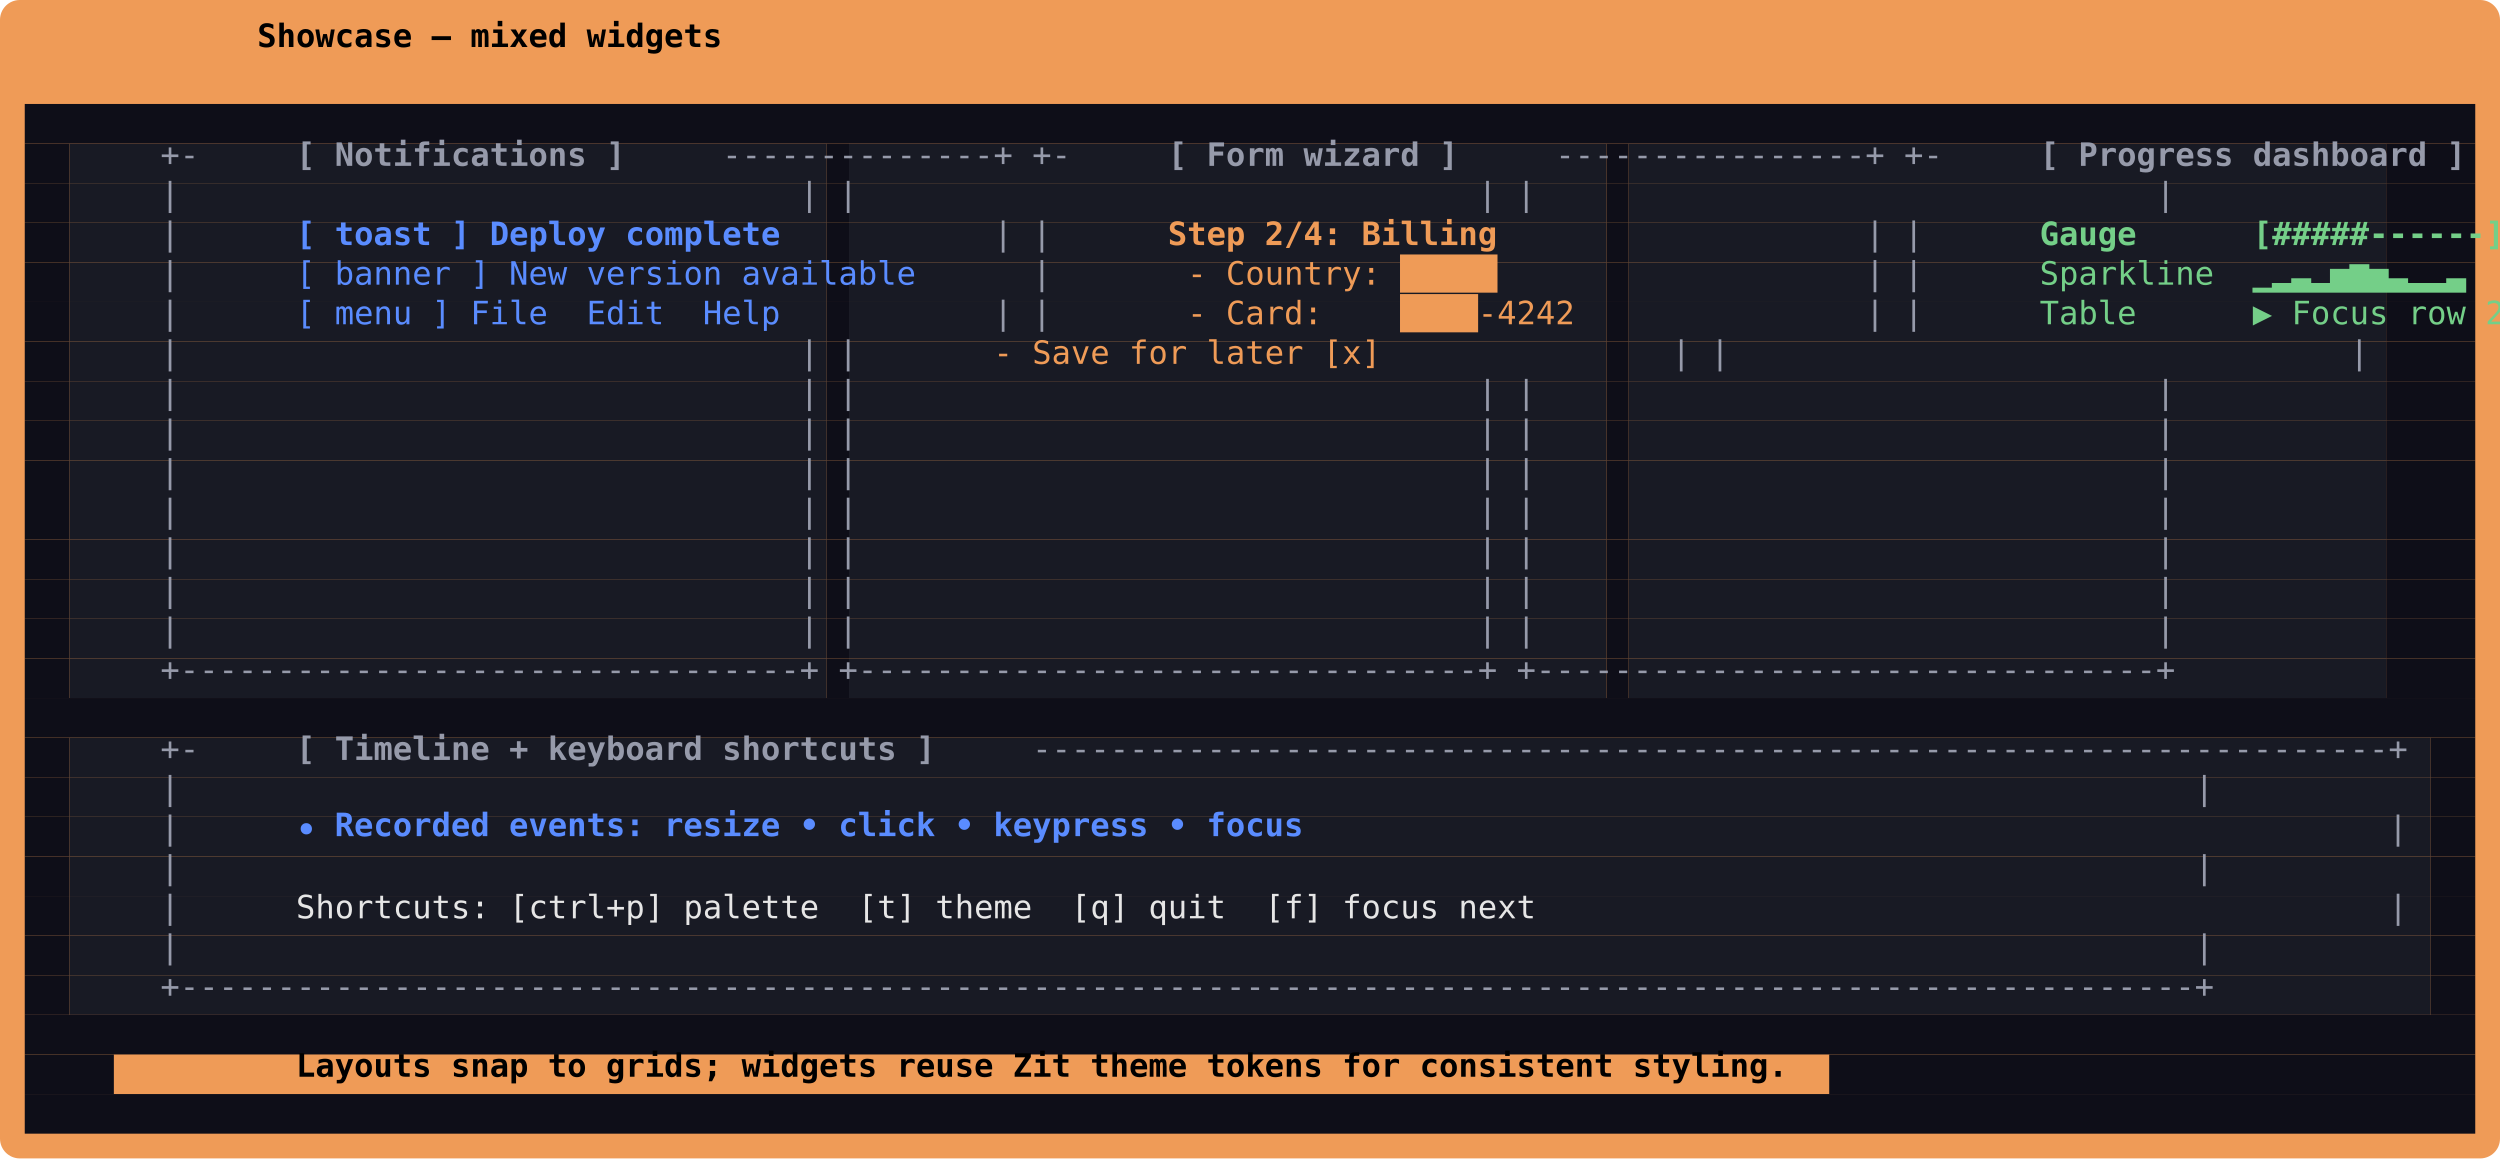
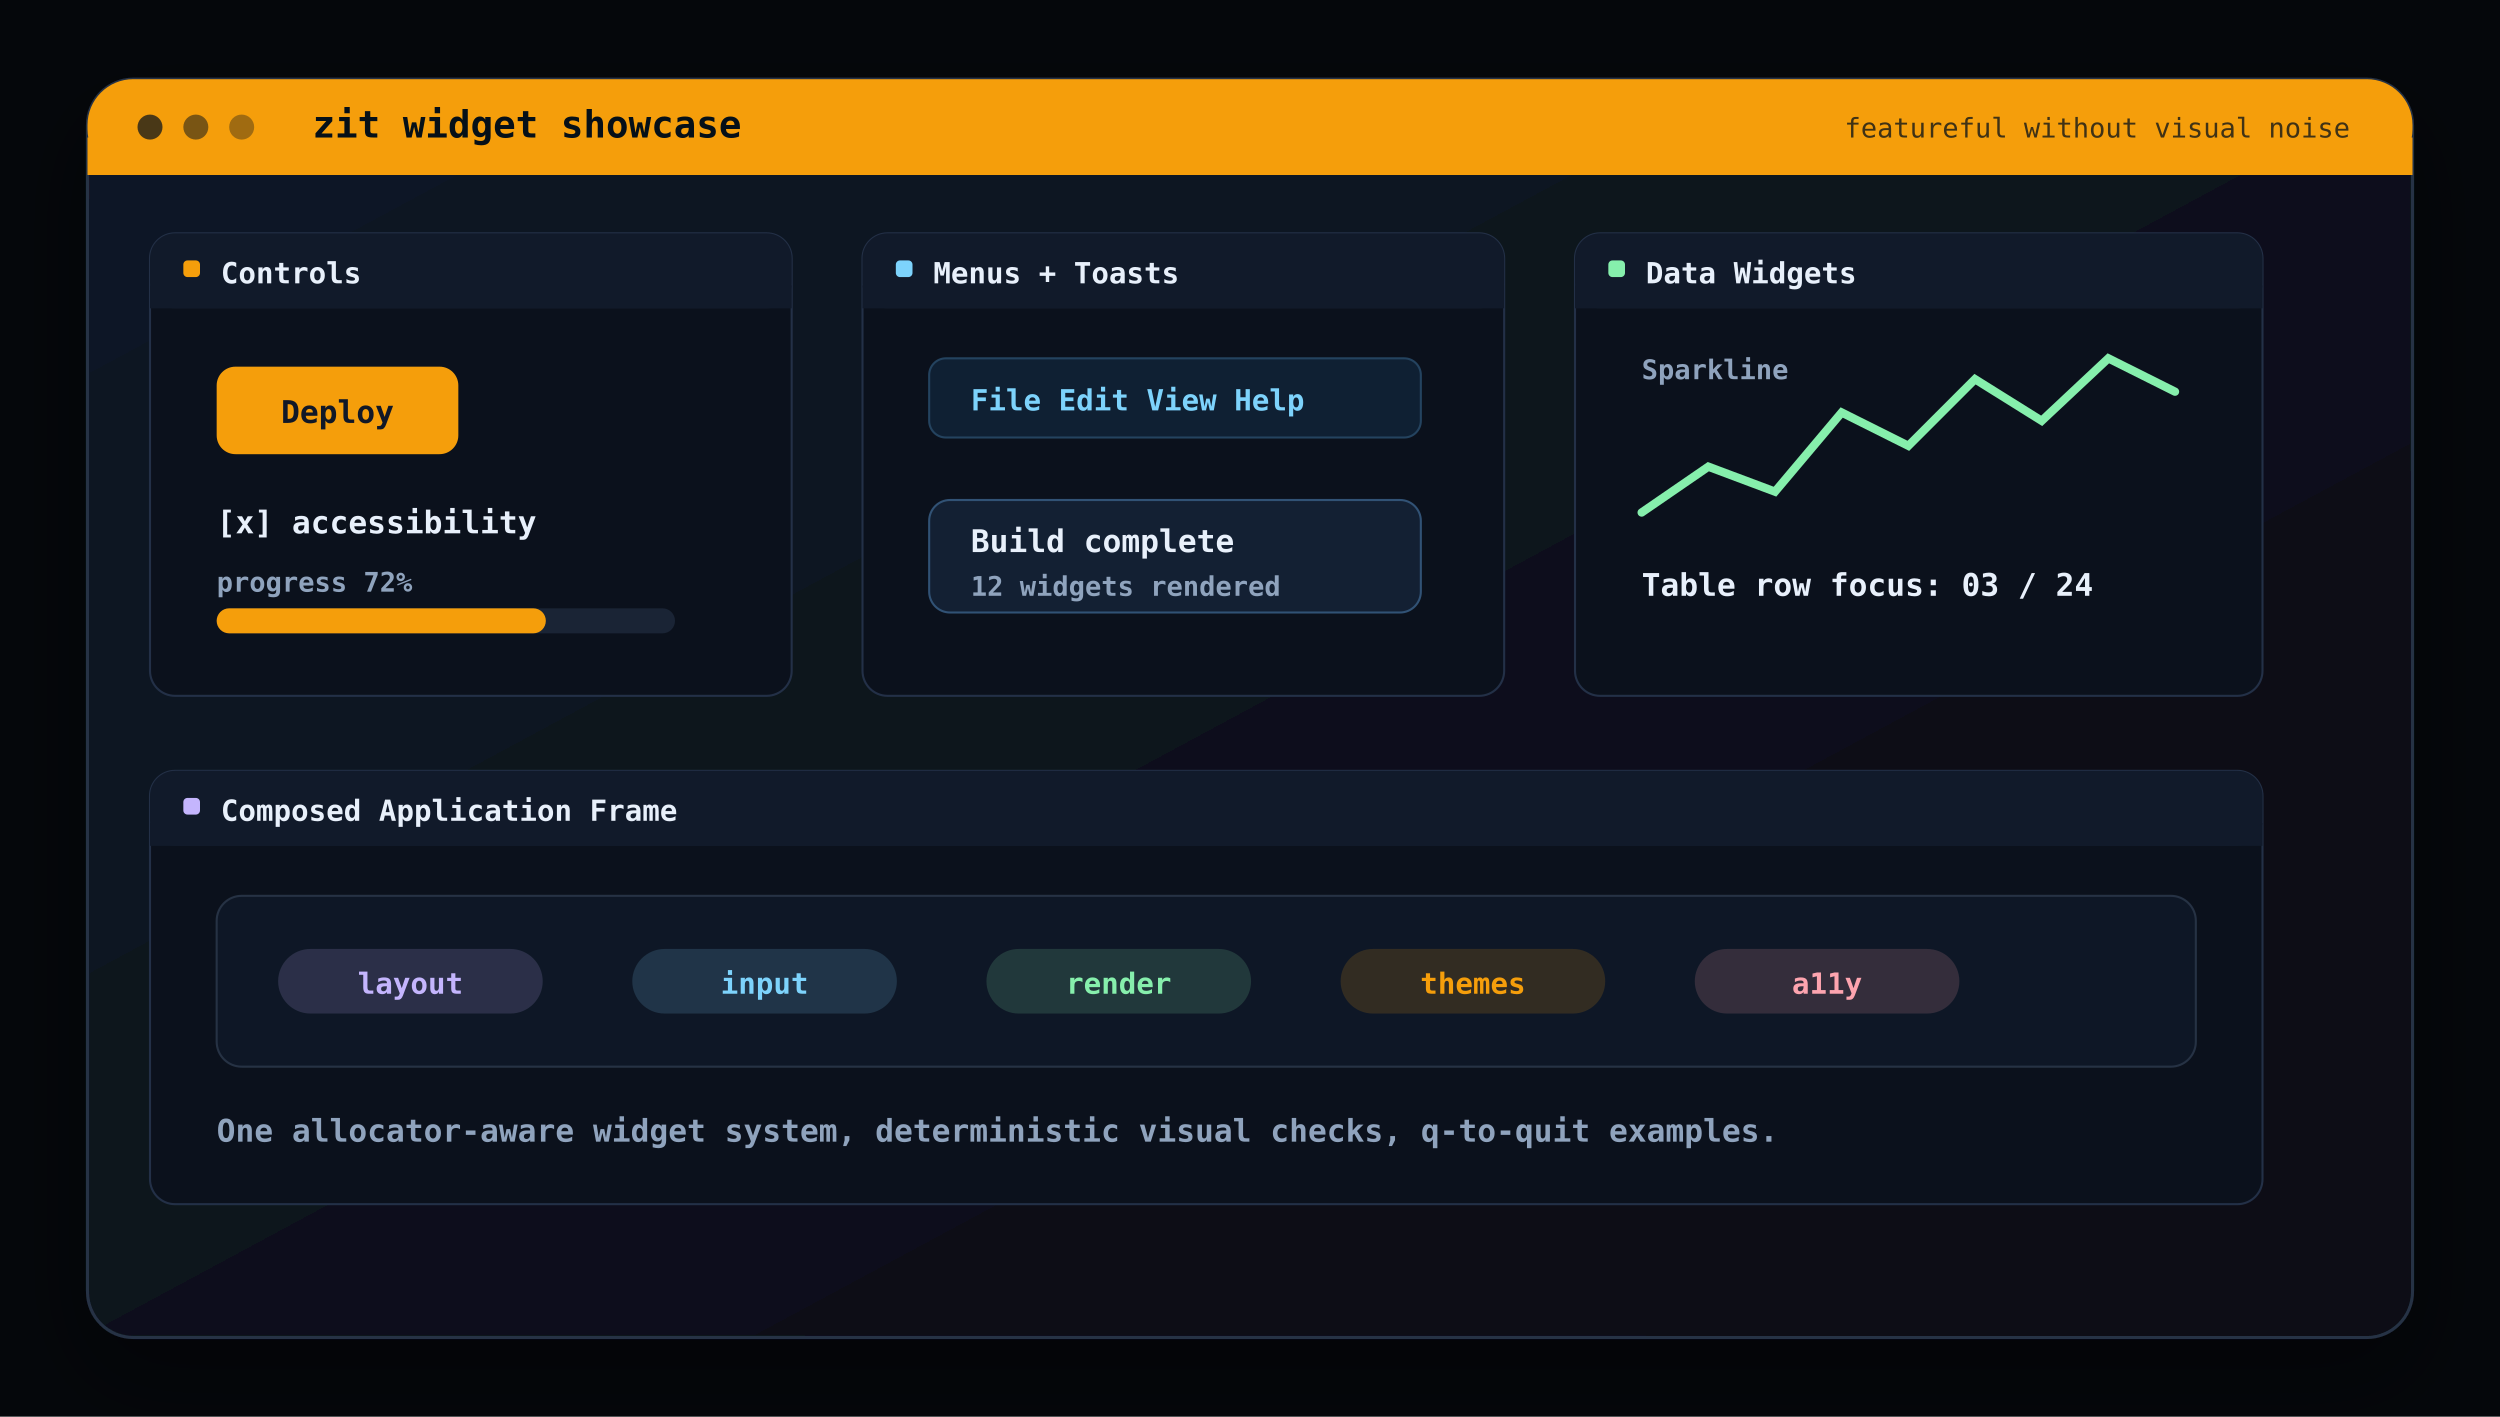
- <svg xmlns="http://www.w3.org/2000/svg" width="1010" height="468" viewBox="0 0 1010 468">
-   <rect x="0" y="0" width="1010" height="468" fill="#ef9b57" rx="8" ry="8" />
-   <rect x="10" y="42" width="990" height="16" fill="#0e0e18" />
-   <rect x="10" y="58" width="18" height="16" fill="#0e0e18" />
-   <rect x="28" y="58" width="306" height="16" fill="#181a24" />
-   <rect x="334" y="58" width="9" height="16" fill="#0e0e18" />
-   <rect x="343" y="58" width="306" height="16" fill="#181a24" />
-   <rect x="649" y="58" width="9" height="16" fill="#0e0e18" />
-   <rect x="658" y="58" width="306" height="16" fill="#181a24" />
-   <rect x="964" y="58" width="36" height="16" fill="#0e0e18" />
-   <rect x="10" y="74" width="18" height="16" fill="#0e0e18" />
-   <rect x="28" y="74" width="306" height="16" fill="#181a24" />
-   <rect x="334" y="74" width="9" height="16" fill="#0e0e18" />
-   <rect x="343" y="74" width="306" height="16" fill="#181a24" />
-   <rect x="649" y="74" width="9" height="16" fill="#0e0e18" />
-   <rect x="658" y="74" width="306" height="16" fill="#181a24" />
-   <rect x="964" y="74" width="36" height="16" fill="#0e0e18" />
-   <rect x="10" y="90" width="18" height="16" fill="#0e0e18" />
-   <rect x="28" y="90" width="306" height="16" fill="#181a24" />
-   <rect x="334" y="90" width="9" height="16" fill="#0e0e18" />
-   <rect x="343" y="90" width="306" height="16" fill="#181a24" />
-   <rect x="649" y="90" width="9" height="16" fill="#0e0e18" />
-   <rect x="658" y="90" width="306" height="16" fill="#181a24" />
-   <rect x="964" y="90" width="36" height="16" fill="#0e0e18" />
-   <rect x="10" y="106" width="18" height="16" fill="#0e0e18" />
-   <rect x="28" y="106" width="306" height="16" fill="#181a24" />
-   <rect x="334" y="106" width="9" height="16" fill="#0e0e18" />
-   <rect x="343" y="106" width="306" height="16" fill="#181a24" />
-   <rect x="649" y="106" width="9" height="16" fill="#0e0e18" />
-   <rect x="658" y="106" width="306" height="16" fill="#181a24" />
-   <rect x="964" y="106" width="36" height="16" fill="#0e0e18" />
-   <rect x="10" y="122" width="18" height="16" fill="#0e0e18" />
-   <rect x="28" y="122" width="306" height="16" fill="#181a24" />
-   <rect x="334" y="122" width="9" height="16" fill="#0e0e18" />
-   <rect x="343" y="122" width="306" height="16" fill="#181a24" />
-   <rect x="649" y="122" width="9" height="16" fill="#0e0e18" />
-   <rect x="658" y="122" width="306" height="16" fill="#181a24" />
-   <rect x="964" y="122" width="36" height="16" fill="#0e0e18" />
-   <rect x="10" y="138" width="18" height="16" fill="#0e0e18" />
-   <rect x="28" y="138" width="306" height="16" fill="#181a24" />
-   <rect x="334" y="138" width="9" height="16" fill="#0e0e18" />
-   <rect x="343" y="138" width="306" height="16" fill="#181a24" />
-   <rect x="649" y="138" width="9" height="16" fill="#0e0e18" />
-   <rect x="658" y="138" width="306" height="16" fill="#181a24" />
-   <rect x="964" y="138" width="36" height="16" fill="#0e0e18" />
-   <rect x="10" y="154" width="18" height="16" fill="#0e0e18" />
-   <rect x="28" y="154" width="306" height="16" fill="#181a24" />
-   <rect x="334" y="154" width="9" height="16" fill="#0e0e18" />
-   <rect x="343" y="154" width="306" height="16" fill="#181a24" />
-   <rect x="649" y="154" width="9" height="16" fill="#0e0e18" />
-   <rect x="658" y="154" width="306" height="16" fill="#181a24" />
-   <rect x="964" y="154" width="36" height="16" fill="#0e0e18" />
-   <rect x="10" y="170" width="18" height="16" fill="#0e0e18" />
-   <rect x="28" y="170" width="306" height="16" fill="#181a24" />
-   <rect x="334" y="170" width="9" height="16" fill="#0e0e18" />
-   <rect x="343" y="170" width="306" height="16" fill="#181a24" />
-   <rect x="649" y="170" width="9" height="16" fill="#0e0e18" />
-   <rect x="658" y="170" width="306" height="16" fill="#181a24" />
-   <rect x="964" y="170" width="36" height="16" fill="#0e0e18" />
-   <rect x="10" y="186" width="18" height="16" fill="#0e0e18" />
-   <rect x="28" y="186" width="306" height="16" fill="#181a24" />
-   <rect x="334" y="186" width="9" height="16" fill="#0e0e18" />
-   <rect x="343" y="186" width="306" height="16" fill="#181a24" />
-   <rect x="649" y="186" width="9" height="16" fill="#0e0e18" />
-   <rect x="658" y="186" width="306" height="16" fill="#181a24" />
-   <rect x="964" y="186" width="36" height="16" fill="#0e0e18" />
-   <rect x="10" y="202" width="18" height="16" fill="#0e0e18" />
-   <rect x="28" y="202" width="306" height="16" fill="#181a24" />
-   <rect x="334" y="202" width="9" height="16" fill="#0e0e18" />
-   <rect x="343" y="202" width="306" height="16" fill="#181a24" />
-   <rect x="649" y="202" width="9" height="16" fill="#0e0e18" />
-   <rect x="658" y="202" width="306" height="16" fill="#181a24" />
-   <rect x="964" y="202" width="36" height="16" fill="#0e0e18" />
-   <rect x="10" y="218" width="18" height="16" fill="#0e0e18" />
-   <rect x="28" y="218" width="306" height="16" fill="#181a24" />
-   <rect x="334" y="218" width="9" height="16" fill="#0e0e18" />
-   <rect x="343" y="218" width="306" height="16" fill="#181a24" />
-   <rect x="649" y="218" width="9" height="16" fill="#0e0e18" />
-   <rect x="658" y="218" width="306" height="16" fill="#181a24" />
-   <rect x="964" y="218" width="36" height="16" fill="#0e0e18" />
-   <rect x="10" y="234" width="18" height="16" fill="#0e0e18" />
-   <rect x="28" y="234" width="306" height="16" fill="#181a24" />
-   <rect x="334" y="234" width="9" height="16" fill="#0e0e18" />
-   <rect x="343" y="234" width="306" height="16" fill="#181a24" />
-   <rect x="649" y="234" width="9" height="16" fill="#0e0e18" />
-   <rect x="658" y="234" width="306" height="16" fill="#181a24" />
-   <rect x="964" y="234" width="36" height="16" fill="#0e0e18" />
-   <rect x="10" y="250" width="18" height="16" fill="#0e0e18" />
-   <rect x="28" y="250" width="306" height="16" fill="#181a24" />
-   <rect x="334" y="250" width="9" height="16" fill="#0e0e18" />
-   <rect x="343" y="250" width="306" height="16" fill="#181a24" />
-   <rect x="649" y="250" width="9" height="16" fill="#0e0e18" />
-   <rect x="658" y="250" width="306" height="16" fill="#181a24" />
-   <rect x="964" y="250" width="36" height="16" fill="#0e0e18" />
-   <rect x="10" y="266" width="18" height="16" fill="#0e0e18" />
-   <rect x="28" y="266" width="306" height="16" fill="#181a24" />
-   <rect x="334" y="266" width="9" height="16" fill="#0e0e18" />
-   <rect x="343" y="266" width="306" height="16" fill="#181a24" />
-   <rect x="649" y="266" width="9" height="16" fill="#0e0e18" />
-   <rect x="658" y="266" width="306" height="16" fill="#181a24" />
-   <rect x="964" y="266" width="36" height="16" fill="#0e0e18" />
-   <rect x="10" y="282" width="990" height="16" fill="#0e0e18" />
-   <rect x="10" y="298" width="18" height="16" fill="#0e0e18" />
-   <rect x="28" y="298" width="954" height="16" fill="#181a24" />
-   <rect x="982" y="298" width="18" height="16" fill="#0e0e18" />
-   <rect x="10" y="314" width="18" height="16" fill="#0e0e18" />
-   <rect x="28" y="314" width="954" height="16" fill="#181a24" />
-   <rect x="982" y="314" width="18" height="16" fill="#0e0e18" />
-   <rect x="10" y="330" width="18" height="16" fill="#0e0e18" />
-   <rect x="28" y="330" width="954" height="16" fill="#181a24" />
-   <rect x="982" y="330" width="18" height="16" fill="#0e0e18" />
-   <rect x="10" y="346" width="18" height="16" fill="#0e0e18" />
-   <rect x="28" y="346" width="954" height="16" fill="#181a24" />
-   <rect x="982" y="346" width="18" height="16" fill="#0e0e18" />
-   <rect x="10" y="362" width="18" height="16" fill="#0e0e18" />
-   <rect x="28" y="362" width="954" height="16" fill="#181a24" />
-   <rect x="982" y="362" width="18" height="16" fill="#0e0e18" />
-   <rect x="10" y="378" width="18" height="16" fill="#0e0e18" />
-   <rect x="28" y="378" width="954" height="16" fill="#181a24" />
-   <rect x="982" y="378" width="18" height="16" fill="#0e0e18" />
-   <rect x="10" y="394" width="18" height="16" fill="#0e0e18" />
-   <rect x="28" y="394" width="954" height="16" fill="#181a24" />
-   <rect x="982" y="394" width="18" height="16" fill="#0e0e18" />
-   <rect x="10" y="410" width="990" height="16" fill="#0e0e18" />
-   <rect x="10" y="426" width="36" height="16" fill="#0e0e18" />
-   <rect x="739" y="426" width="261" height="16" fill="#0e0e18" />
-   <rect x="10" y="442" width="990" height="16" fill="#0e0e18" />
-   <text x="10" y="10" xml:space="preserve" font-family="JetBrains Mono, 'Fira Code', SFMono-Regular, Consolas, Menlo, monospace" font-size="13" dominant-baseline="hanging">
-     <tspan fill="#0e0e18">  </tspan>
-     <tspan fill="#000000" font-weight="700">Showcase — mixed widgets</tspan>
-     <tspan fill="#0e0e18">                                                                                    </tspan>
-   </text>
-   <text x="10" y="26" xml:space="preserve" font-family="JetBrains Mono, 'Fira Code', SFMono-Regular, Consolas, Menlo, monospace" font-size="13" dominant-baseline="hanging">
-     <tspan fill="#0e0e18">                                                                                                              </tspan>
-   </text>
-   <text x="10" y="42" xml:space="preserve" font-family="JetBrains Mono, 'Fira Code', SFMono-Regular, Consolas, Menlo, monospace" font-size="13" dominant-baseline="hanging">
-     <tspan fill="#969aaa">                                                                                                              </tspan>
-   </text>
-   <text x="10" y="58" xml:space="preserve" font-family="JetBrains Mono, 'Fira Code', SFMono-Regular, Consolas, Menlo, monospace" font-size="13" dominant-baseline="hanging">
-     <tspan fill="#969aaa">  +-</tspan>
-     <tspan fill="#969aaa" font-weight="700">[ Notifications ]</tspan>
-     <tspan fill="#969aaa">--------------+ +-</tspan>
-     <tspan fill="#969aaa" font-weight="700">[ Form wizard ]</tspan>
-     <tspan fill="#969aaa">----------------+ +-</tspan>
-     <tspan fill="#969aaa" font-weight="700">[ Progress dashboard ]</tspan>
-     <tspan fill="#969aaa">---------+    </tspan>
-   </text>
-   <text x="10" y="74" xml:space="preserve" font-family="JetBrains Mono, 'Fira Code', SFMono-Regular, Consolas, Menlo, monospace" font-size="13" dominant-baseline="hanging">
-     <tspan fill="#969aaa">  |                                | |                                | |                                |    </tspan>
-   </text>
-   <text x="10" y="90" xml:space="preserve" font-family="JetBrains Mono, 'Fira Code', SFMono-Regular, Consolas, Menlo, monospace" font-size="13" dominant-baseline="hanging">
-     <tspan fill="#969aaa">  | </tspan>
-     <tspan fill="#5a8cff" font-weight="700">[ toast ] Deploy complete</tspan>
-     <tspan fill="#969aaa">      | | </tspan>
-     <tspan fill="#ef9b57" font-weight="700">Step 2/4: Billing</tspan>
-     <tspan fill="#969aaa">              | | </tspan>
-     <tspan fill="#74cf88" font-weight="700">Gauge      [#####------] 62%</tspan>
-     <tspan fill="#969aaa">   |    </tspan>
-   </text>
-   <text x="10" y="106" xml:space="preserve" font-family="JetBrains Mono, 'Fira Code', SFMono-Regular, Consolas, Menlo, monospace" font-size="13" dominant-baseline="hanging">
-     <tspan fill="#969aaa">  | </tspan>
-     <tspan fill="#5a8cff">[ banner ] New version available</tspan>
-     <tspan fill="#969aaa"> | </tspan>
-     <tspan fill="#ef9b57"> - Country: █████     </tspan>
-     <tspan fill="#969aaa">         | | </tspan>
-     <tspan fill="#74cf88">Sparkline  ▁▂▃▂▅▆▅▃▂▂▃</tspan>
-     <tspan fill="#969aaa">         |    </tspan>
-   </text>
-   <text x="10" y="122" xml:space="preserve" font-family="JetBrains Mono, 'Fira Code', SFMono-Regular, Consolas, Menlo, monospace" font-size="13" dominant-baseline="hanging">
-     <tspan fill="#969aaa">  | </tspan>
-     <tspan fill="#5a8cff">[ menu ] File  Edit  Help</tspan>
-     <tspan fill="#969aaa">      | | </tspan>
-     <tspan fill="#ef9b57"> - Card:    ████-4242 </tspan>
-     <tspan fill="#969aaa">         | | </tspan>
-     <tspan fill="#74cf88">Table      ▶ Focus row 2/5</tspan>
-     <tspan fill="#969aaa">     |    </tspan>
-   </text>
-   <text x="10" y="138" xml:space="preserve" font-family="JetBrains Mono, 'Fira Code', SFMono-Regular, Consolas, Menlo, monospace" font-size="13" dominant-baseline="hanging">
-     <tspan fill="#969aaa">  |                                | | </tspan>
-     <tspan fill="#ef9b57"> - Save for later [x]</tspan>
-     <tspan fill="#969aaa">          | |                                |    </tspan>
-   </text>
-   <text x="10" y="154" xml:space="preserve" font-family="JetBrains Mono, 'Fira Code', SFMono-Regular, Consolas, Menlo, monospace" font-size="13" dominant-baseline="hanging">
-     <tspan fill="#969aaa">  |                                | |                                | |                                |    </tspan>
-   </text>
-   <text x="10" y="170" xml:space="preserve" font-family="JetBrains Mono, 'Fira Code', SFMono-Regular, Consolas, Menlo, monospace" font-size="13" dominant-baseline="hanging">
-     <tspan fill="#969aaa">  |                                | |                                | |                                |    </tspan>
-   </text>
-   <text x="10" y="186" xml:space="preserve" font-family="JetBrains Mono, 'Fira Code', SFMono-Regular, Consolas, Menlo, monospace" font-size="13" dominant-baseline="hanging">
-     <tspan fill="#969aaa">  |                                | |                                | |                                |    </tspan>
-   </text>
-   <text x="10" y="202" xml:space="preserve" font-family="JetBrains Mono, 'Fira Code', SFMono-Regular, Consolas, Menlo, monospace" font-size="13" dominant-baseline="hanging">
-     <tspan fill="#969aaa">  |                                | |                                | |                                |    </tspan>
-   </text>
-   <text x="10" y="218" xml:space="preserve" font-family="JetBrains Mono, 'Fira Code', SFMono-Regular, Consolas, Menlo, monospace" font-size="13" dominant-baseline="hanging">
-     <tspan fill="#969aaa">  |                                | |                                | |                                |    </tspan>
-   </text>
-   <text x="10" y="234" xml:space="preserve" font-family="JetBrains Mono, 'Fira Code', SFMono-Regular, Consolas, Menlo, monospace" font-size="13" dominant-baseline="hanging">
-     <tspan fill="#969aaa">  |                                | |                                | |                                |    </tspan>
-   </text>
-   <text x="10" y="250" xml:space="preserve" font-family="JetBrains Mono, 'Fira Code', SFMono-Regular, Consolas, Menlo, monospace" font-size="13" dominant-baseline="hanging">
-     <tspan fill="#969aaa">  |                                | |                                | |                                |    </tspan>
-   </text>
-   <text x="10" y="266" xml:space="preserve" font-family="JetBrains Mono, 'Fira Code', SFMono-Regular, Consolas, Menlo, monospace" font-size="13" dominant-baseline="hanging">
-     <tspan fill="#969aaa">  +--------------------------------+ +--------------------------------+ +--------------------------------+    </tspan>
-   </text>
-   <text x="10" y="282" xml:space="preserve" font-family="JetBrains Mono, 'Fira Code', SFMono-Regular, Consolas, Menlo, monospace" font-size="13" dominant-baseline="hanging">
-     <tspan fill="#969aaa">                                                                                                              </tspan>
-   </text>
-   <text x="10" y="298" xml:space="preserve" font-family="JetBrains Mono, 'Fira Code', SFMono-Regular, Consolas, Menlo, monospace" font-size="13" dominant-baseline="hanging">
-     <tspan fill="#969aaa">  +-</tspan>
-     <tspan fill="#969aaa" font-weight="700">[ Timeline + keyboard shortcuts ]</tspan>
-     <tspan fill="#969aaa">----------------------------------------------------------------------+  </tspan>
-   </text>
-   <text x="10" y="314" xml:space="preserve" font-family="JetBrains Mono, 'Fira Code', SFMono-Regular, Consolas, Menlo, monospace" font-size="13" dominant-baseline="hanging">
-     <tspan fill="#969aaa">  |                                                                                                        |  </tspan>
-   </text>
-   <text x="10" y="330" xml:space="preserve" font-family="JetBrains Mono, 'Fira Code', SFMono-Regular, Consolas, Menlo, monospace" font-size="13" dominant-baseline="hanging">
-     <tspan fill="#969aaa">  | </tspan>
-     <tspan fill="#5a8cff" font-weight="700">⏺ Recorded events: resize • click • keypress • focus</tspan>
-     <tspan fill="#969aaa">                                                   |  </tspan>
-   </text>
-   <text x="10" y="346" xml:space="preserve" font-family="JetBrains Mono, 'Fira Code', SFMono-Regular, Consolas, Menlo, monospace" font-size="13" dominant-baseline="hanging">
-     <tspan fill="#969aaa">  |                                                                                                        |  </tspan>
-   </text>
-   <text x="10" y="362" xml:space="preserve" font-family="JetBrains Mono, 'Fira Code', SFMono-Regular, Consolas, Menlo, monospace" font-size="13" dominant-baseline="hanging">
-     <tspan fill="#969aaa">  | </tspan>
-     <tspan fill="#e6e6e6">Shortcuts: [ctrl+p] palette  [t] theme  [q] quit  [f] focus next</tspan>
-     <tspan fill="#969aaa">                                       |  </tspan>
-   </text>
-   <text x="10" y="378" xml:space="preserve" font-family="JetBrains Mono, 'Fira Code', SFMono-Regular, Consolas, Menlo, monospace" font-size="13" dominant-baseline="hanging">
-     <tspan fill="#969aaa">  |                                                                                                        |  </tspan>
-   </text>
-   <text x="10" y="394" xml:space="preserve" font-family="JetBrains Mono, 'Fira Code', SFMono-Regular, Consolas, Menlo, monospace" font-size="13" dominant-baseline="hanging">
-     <tspan fill="#969aaa">  +--------------------------------------------------------------------------------------------------------+  </tspan>
-   </text>
-   <text x="10" y="410" xml:space="preserve" font-family="JetBrains Mono, 'Fira Code', SFMono-Regular, Consolas, Menlo, monospace" font-size="13" dominant-baseline="hanging">
-     <tspan fill="#969aaa">                                                                                                              </tspan>
-   </text>
-   <text x="10" y="426" xml:space="preserve" font-family="JetBrains Mono, 'Fira Code', SFMono-Regular, Consolas, Menlo, monospace" font-size="13" dominant-baseline="hanging">
-     <tspan fill="#969aaa">    </tspan>
-     <tspan fill="#000000" font-weight="700">Layouts snap to grids; widgets reuse Zit theme tokens for consistent styling.</tspan>
-     <tspan fill="#969aaa">                             </tspan>
-   </text>
-   <text x="10" y="442" xml:space="preserve" font-family="JetBrains Mono, 'Fira Code', SFMono-Regular, Consolas, Menlo, monospace" font-size="13" dominant-baseline="hanging">
-     <tspan fill="#969aaa">                                                                                                              </tspan>
-   </text>
+ <svg xmlns="http://www.w3.org/2000/svg" width="1200" height="680" viewBox="0 0 1200 680">
+   <defs>
+     <linearGradient id="surface" x1="0" y1="0" x2="1" y2="1">
+       <stop offset="0" stop-color="#111827" />
+       <stop offset="1" stop-color="#070b12" />
+     </linearGradient>
+     <filter id="shadow" x="-10%" y="-10%" width="120%" height="125%">
+       <feDropShadow dx="0" dy="18" stdDeviation="22" flood-color="#000000" flood-opacity="0.38" />
+     </filter>
+   </defs>
+   <rect width="1200" height="680" fill="#05070b" />
+   <rect x="42" y="38" width="1116" height="604" rx="22" fill="url(#surface)" stroke="#263244" stroke-width="1.5" filter="url(#shadow)" />
+   <rect x="42" y="38" width="1116" height="46" rx="22" fill="#f59e0b" />
+   <rect x="42" y="66" width="1116" height="18" fill="#f59e0b" />
+   <circle cx="72" cy="61" r="6" fill="#07111c" opacity="0.72" />
+   <circle cx="94" cy="61" r="6" fill="#07111c" opacity="0.52" />
+   <circle cx="116" cy="61" r="6" fill="#07111c" opacity="0.36" />
+   <text x="150" y="66" font-family="monospace" font-size="18" font-weight="700" fill="#061018">zit widget showcase</text>
+   <text x="1128" y="66" text-anchor="end" font-family="monospace" font-size="13" fill="#061018" opacity="0.76">featureful without visual noise</text>
+   <rect x="72" y="112" width="308" height="222" rx="12" fill="#0b111c" stroke="#233047" stroke-width="1" />
+   <rect x="72" y="112" width="308" height="36" rx="12" fill="#111a2a" />
+   <rect x="72" y="137" width="308" height="11" fill="#111a2a" />
+   <rect x="88" y="125" width="8" height="8" rx="2" fill="#f59e0b" />
+   <text x="106" y="136" text-anchor="start" font-family="monospace" font-size="14" font-weight="700" fill="#e8f0fb">Controls</text>
+   <rect x="104" y="176" width="116" height="42" rx="9" fill="#f59e0b" />
+   <text x="162" y="203" text-anchor="middle" font-family="monospace" font-size="15" font-weight="800" fill="#111827">Deploy</text>
+   <text x="104" y="256" text-anchor="start" font-family="monospace" font-size="15" font-weight="650" fill="#e8f0fb">[x] accessibility</text>
+   <text x="104" y="284" text-anchor="start" font-family="monospace" font-size="13" font-weight="600" fill="#8fa3bd">progress 72%</text>
+   <rect x="104" y="292" width="220" height="12" rx="6" fill="#1a2435" />
+   <rect x="104" y="292" width="158" height="12" rx="6" fill="#f59e0b" />
+   <rect x="414" y="112" width="308" height="222" rx="12" fill="#0b111c" stroke="#233047" stroke-width="1" />
+   <rect x="414" y="112" width="308" height="36" rx="12" fill="#111a2a" />
+   <rect x="414" y="137" width="308" height="11" fill="#111a2a" />
+   <rect x="430" y="125" width="8" height="8" rx="2" fill="#7dd3fc" />
+   <text x="448" y="136" text-anchor="start" font-family="monospace" font-size="14" font-weight="700" fill="#e8f0fb">Menus + Toasts</text>
+   <rect x="446" y="172" width="236" height="38" rx="8" fill="#0f2033" stroke="#24435f" />
+   <text x="466" y="197" text-anchor="start" font-family="monospace" font-size="14" font-weight="700" fill="#7dd3fc">File  Edit  View  Help</text>
+   <rect x="446" y="240" width="236" height="54" rx="10" fill="#132033" stroke="#315275" />
+   <text x="466" y="265" text-anchor="start" font-family="monospace" font-size="15" font-weight="800" fill="#e8f0fb">Build complete</text>
+   <text x="466" y="286" text-anchor="start" font-family="monospace" font-size="13" font-weight="600" fill="#8fa3bd">12 widgets rendered</text>
+   <rect x="756" y="112" width="330" height="222" rx="12" fill="#0b111c" stroke="#233047" stroke-width="1" />
+   <rect x="756" y="112" width="330" height="36" rx="12" fill="#111a2a" />
+   <rect x="756" y="137" width="330" height="11" fill="#111a2a" />
+   <rect x="772" y="125" width="8" height="8" rx="2" fill="#86efac" />
+   <text x="790" y="136" text-anchor="start" font-family="monospace" font-size="14" font-weight="700" fill="#e8f0fb">Data Widgets</text>
+   <text x="788" y="182" text-anchor="start" font-family="monospace" font-size="13" font-weight="600" fill="#8fa3bd">Sparkline</text>
+   <path d="M788 246 L820 224 L852 236 L884 198 L916 214 L948 182 L980 202 L1012 172 L1044 188" fill="none" stroke="#86efac" stroke-width="4" stroke-linecap="round" />
+   <text x="788" y="286" text-anchor="start" font-family="monospace" font-size="15" font-weight="700" fill="#e8f0fb">Table row focus: 03 / 24</text>
+   <rect x="72" y="370" width="1014" height="208" rx="12" fill="#0b111c" stroke="#233047" stroke-width="1" />
+   <rect x="72" y="370" width="1014" height="36" rx="12" fill="#111a2a" />
+   <rect x="72" y="395" width="1014" height="11" fill="#111a2a" />
+   <rect x="88" y="383" width="8" height="8" rx="2" fill="#c4b5fd" />
+   <text x="106" y="394" text-anchor="start" font-family="monospace" font-size="14" font-weight="700" fill="#e8f0fb">Composed Application Frame</text>
+   <rect x="104" y="430" width="950" height="82" rx="12" fill="#0e1726" stroke="#263244" />
+   <rect x="134" y="456" width="126" height="30" rx="15" fill="#c4b5fd" opacity="0.16" stroke="#c4b5fd" />
+   <text x="197" y="477" text-anchor="middle" font-family="monospace" font-size="14" font-weight="800" fill="#c4b5fd">layout</text>
+   <rect x="304" y="456" width="126" height="30" rx="15" fill="#7dd3fc" opacity="0.16" stroke="#7dd3fc" />
+   <text x="367" y="477" text-anchor="middle" font-family="monospace" font-size="14" font-weight="800" fill="#7dd3fc">input</text>
+   <rect x="474" y="456" width="126" height="30" rx="15" fill="#86efac" opacity="0.16" stroke="#86efac" />
+   <text x="537" y="477" text-anchor="middle" font-family="monospace" font-size="14" font-weight="800" fill="#86efac">render</text>
+   <rect x="644" y="456" width="126" height="30" rx="15" fill="#f59e0b" opacity="0.16" stroke="#f59e0b" />
+   <text x="707" y="477" text-anchor="middle" font-family="monospace" font-size="14" font-weight="800" fill="#f59e0b">themes</text>
+   <rect x="814" y="456" width="126" height="30" rx="15" fill="#fda4af" opacity="0.16" stroke="#fda4af" />
+   <text x="877" y="477" text-anchor="middle" font-family="monospace" font-size="14" font-weight="800" fill="#fda4af">a11y</text>
+   <text x="104" y="548" text-anchor="start" font-family="monospace" font-size="15" font-weight="650" fill="#8fa3bd">One allocator-aware widget system, deterministic visual checks, q-to-quit examples.</text>
</svg>
